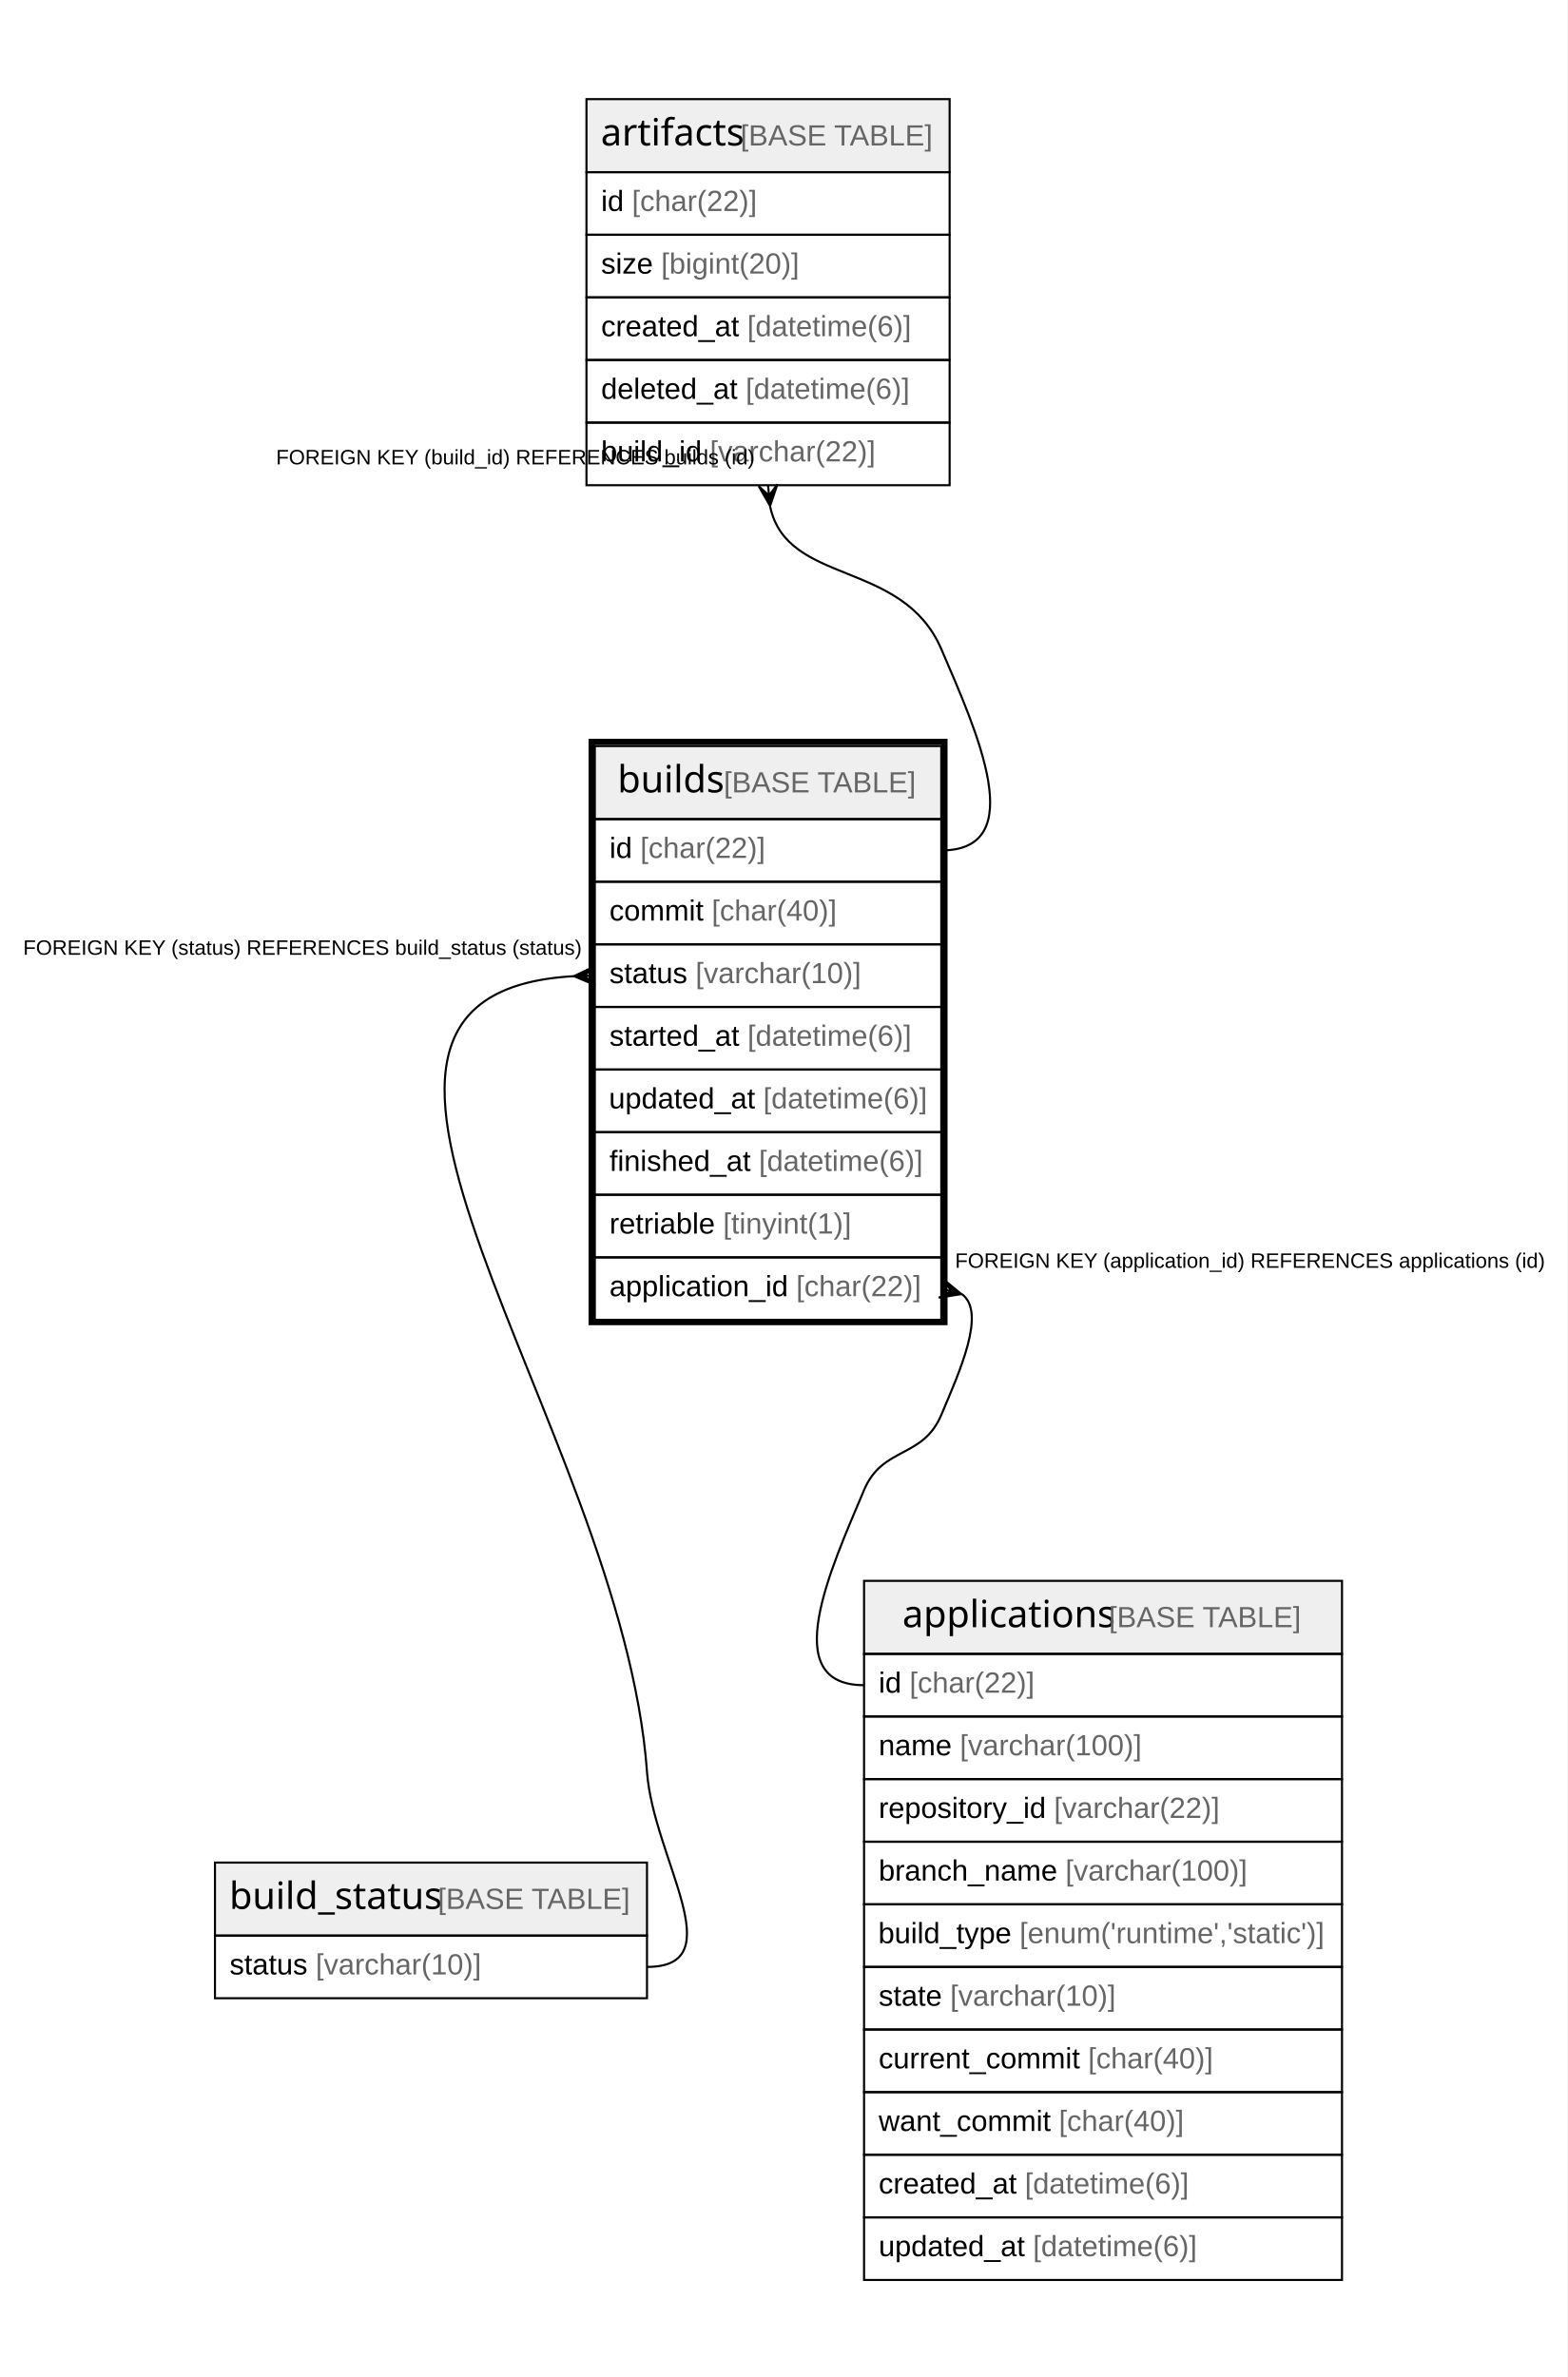
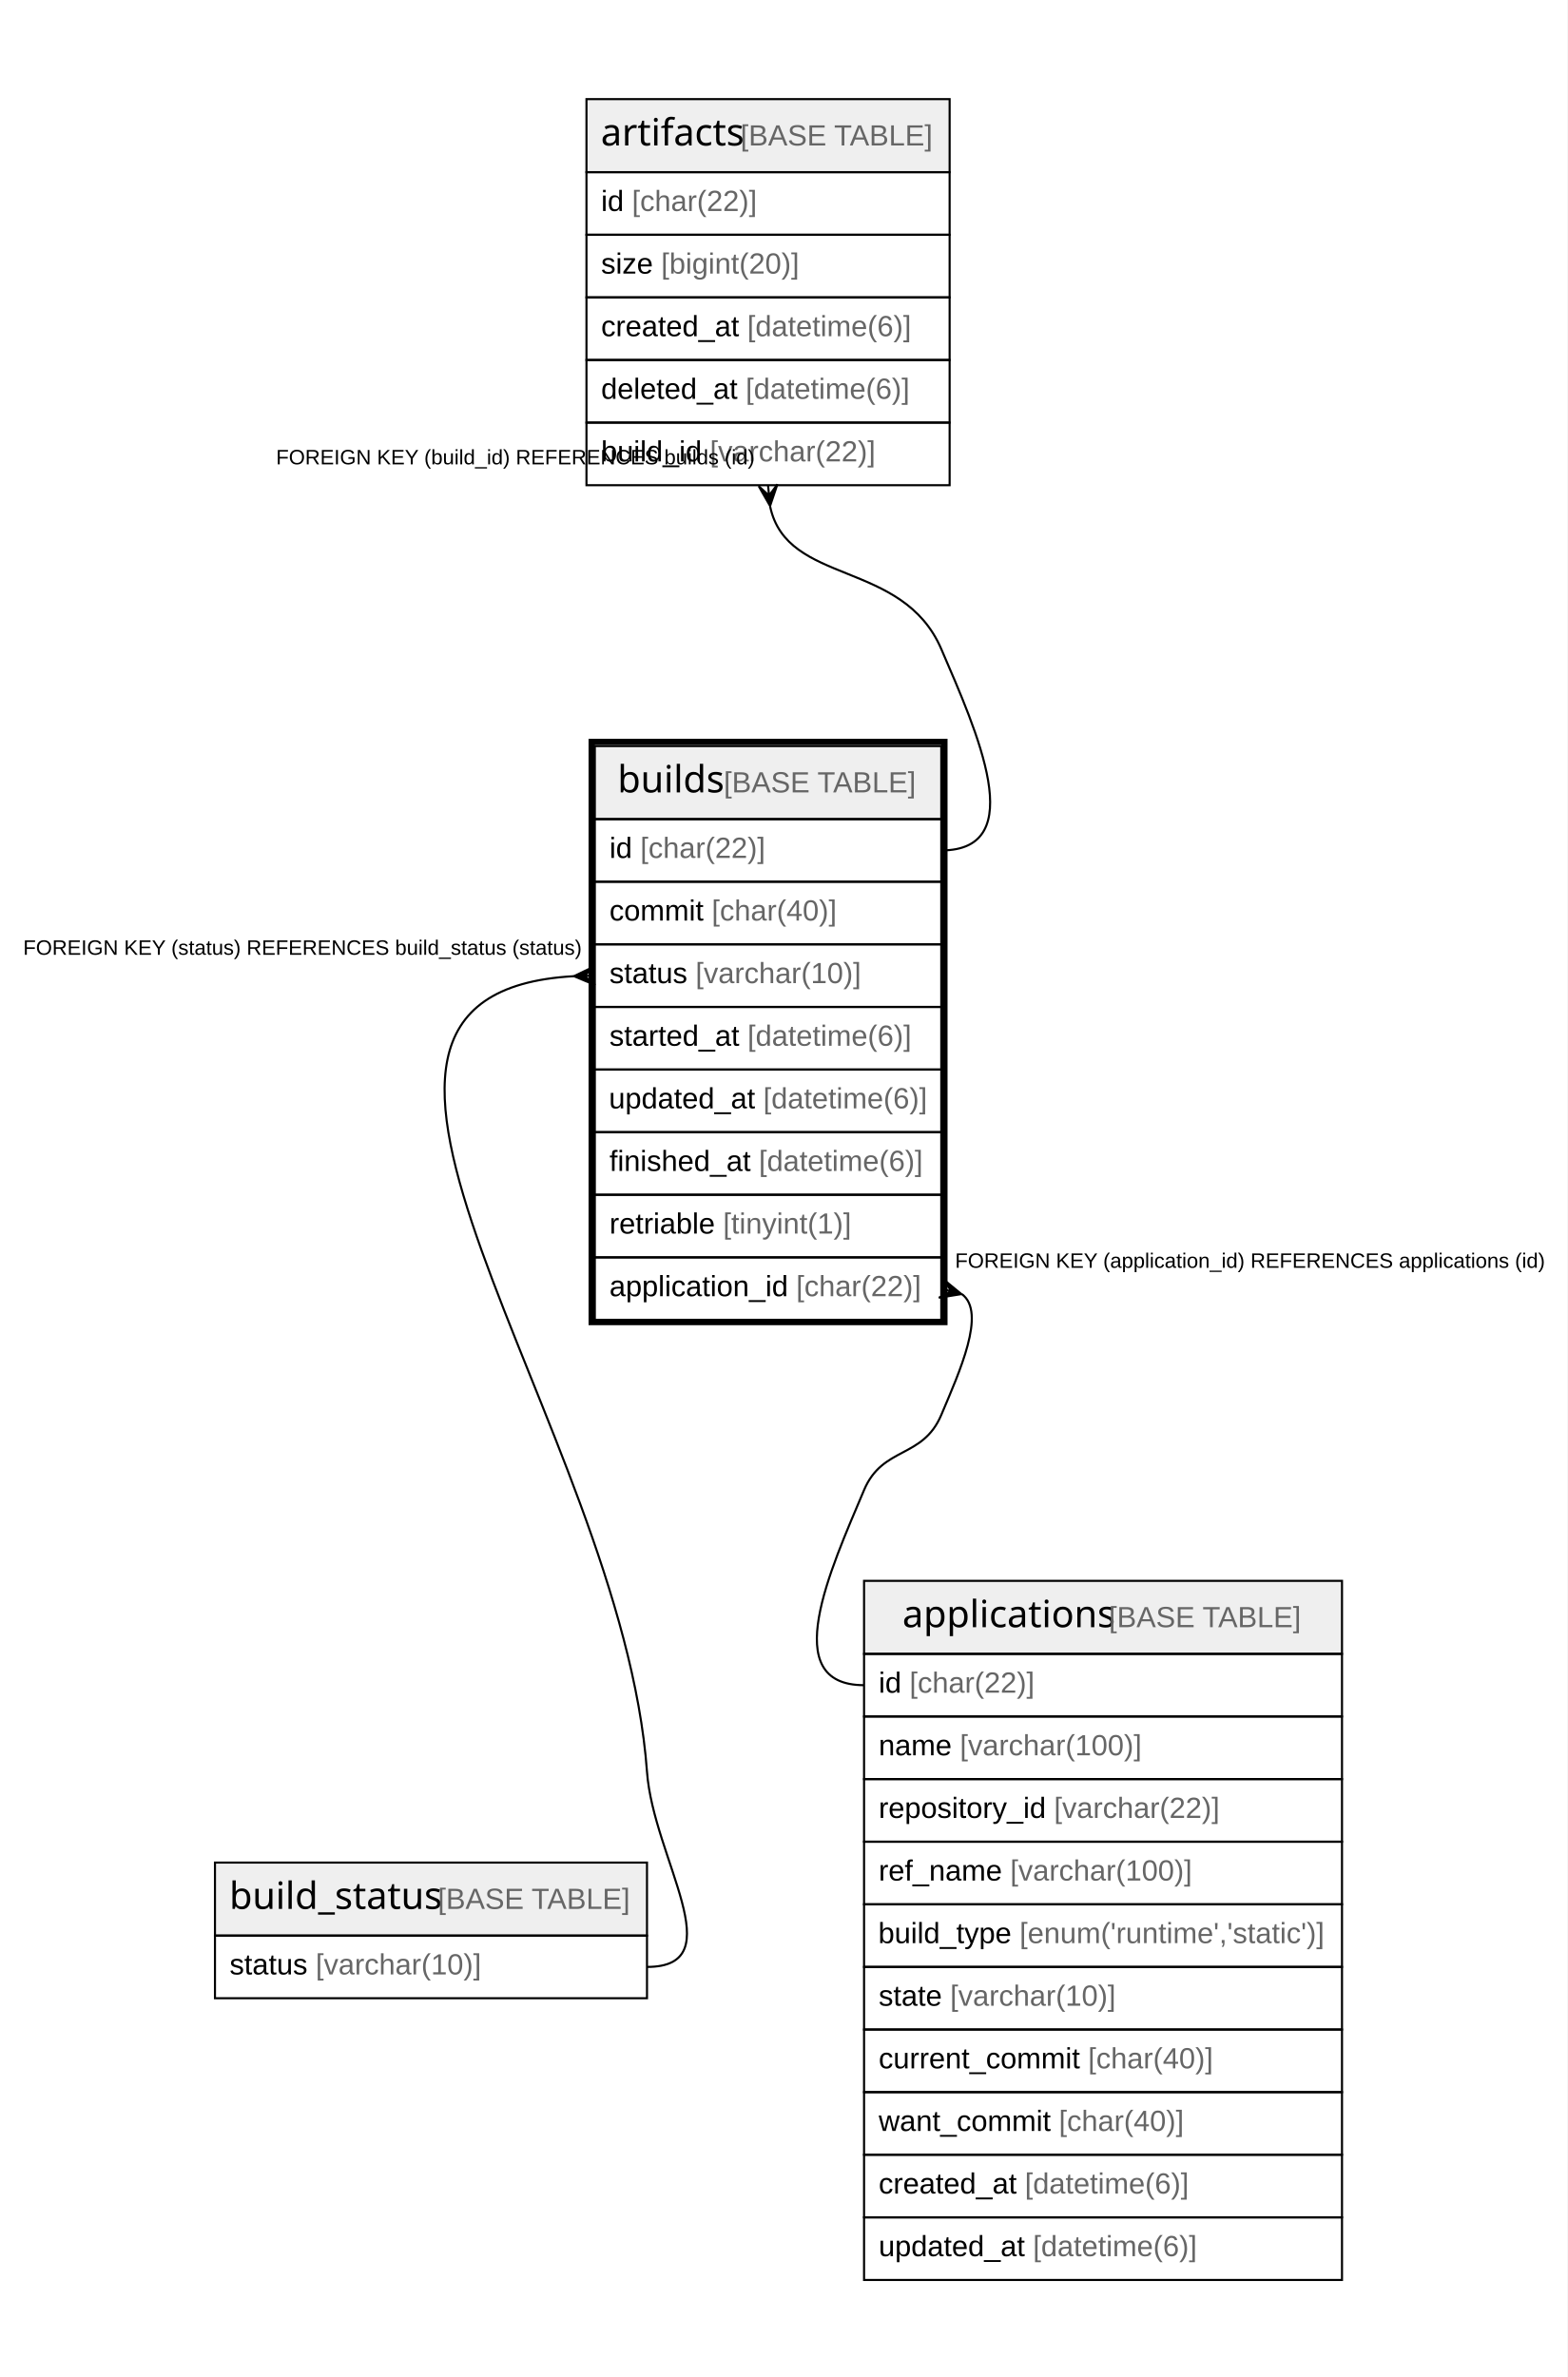
<svg xmlns="http://www.w3.org/2000/svg" width="751pt" height="1139pt" viewBox="0.00 0.00 751.00 1139.00">
  <g id="graph0" class="graph" transform="scale(1 1) rotate(0) translate(4 1135)">
    <polygon fill="#ffffff" stroke="transparent" points="-4,4 -4,-1135 747,-1135 747,4 -4,4" />
    <g id="node1" class="node">
      <polygon fill="#efefef" stroke="transparent" points="281,-742.5 281,-777.5 447,-777.5 447,-742.5 281,-742.5" />
      <polygon fill="none" stroke="#000000" points="281,-742.5 281,-777.5 447,-777.5 447,-742.5 281,-742.5" />
      <text text-anchor="start" x="291.87" y="-755.3" font-family="Arial Bold" font-size="18.00" fill="#000000">builds</text>
      <text text-anchor="start" x="338.877" y="-755.3" font-family="Arial" font-size="14.00" fill="#000000"> </text>
      <text text-anchor="start" x="342.767" y="-755.3" font-family="Arial" font-size="14.00" fill="#666666">[BASE TABLE]</text>
      <polygon fill="none" stroke="#000000" points="281,-712.5 281,-742.5 447,-742.5 447,-712.5 281,-712.5" />
      <text text-anchor="start" x="288" y="-723.9" font-family="Arial" font-size="14.00" fill="#000000">id </text>
      <text text-anchor="start" x="302.78" y="-723.9" font-family="Arial" font-size="14.00" fill="#666666">[char(22)]</text>
      <polygon fill="none" stroke="#000000" points="281,-682.5 281,-712.5 447,-712.5 447,-682.5 281,-682.5" />
      <text text-anchor="start" x="288" y="-693.9" font-family="Arial" font-size="14.00" fill="#000000">commit </text>
      <text text-anchor="start" x="336.992" y="-693.9" font-family="Arial" font-size="14.00" fill="#666666">[char(40)]</text>
      <polygon fill="none" stroke="#000000" points="281,-652.5 281,-682.5 447,-682.5 447,-652.5 281,-652.5" />
      <text text-anchor="start" x="288" y="-663.9" font-family="Arial" font-size="14.00" fill="#000000">status </text>
      <text text-anchor="start" x="329.237" y="-663.9" font-family="Arial" font-size="14.00" fill="#666666">[varchar(10)]</text>
      <polygon fill="none" stroke="#000000" points="281,-622.5 281,-652.5 447,-652.5 447,-622.5 281,-622.5" />
      <text text-anchor="start" x="288" y="-633.9" font-family="Arial" font-size="14.00" fill="#000000">started_at </text>
      <text text-anchor="start" x="354.136" y="-633.9" font-family="Arial" font-size="14.00" fill="#666666">[datetime(6)]</text>
      <polygon fill="none" stroke="#000000" points="281,-592.5 281,-622.5 447,-622.5 447,-592.5 281,-592.5" />
      <text text-anchor="start" x="287.752" y="-603.9" font-family="Arial" font-size="14.00" fill="#000000">updated_at </text>
      <text text-anchor="start" x="361.684" y="-603.9" font-family="Arial" font-size="14.00" fill="#666666">[datetime(6)]</text>
      <polygon fill="none" stroke="#000000" points="281,-562.5 281,-592.5 447,-592.5 447,-562.5 281,-562.5" />
      <text text-anchor="start" x="288" y="-573.9" font-family="Arial" font-size="14.00" fill="#000000">finished_at </text>
      <text text-anchor="start" x="359.581" y="-573.9" font-family="Arial" font-size="14.00" fill="#666666">[datetime(6)]</text>
      <polygon fill="none" stroke="#000000" points="281,-532.5 281,-562.5 447,-562.5 447,-532.5 281,-532.5" />
      <text text-anchor="start" x="288" y="-543.9" font-family="Arial" font-size="14.00" fill="#000000">retriable </text>
      <text text-anchor="start" x="342.446" y="-543.9" font-family="Arial" font-size="14.00" fill="#666666">[tinyint(1)]</text>
      <polygon fill="none" stroke="#000000" points="281,-502.5 281,-532.5 447,-532.5 447,-502.5 281,-502.5" />
      <text text-anchor="start" x="288" y="-513.9" font-family="Arial" font-size="14.00" fill="#000000">application_id </text>
      <text text-anchor="start" x="377.468" y="-513.9" font-family="Arial" font-size="14.00" fill="#666666">[char(22)]</text>
      <polygon fill="none" stroke="#000000" stroke-width="3" points="279.5,-501.5 279.5,-779.5 448.5,-779.5 448.5,-501.5 279.5,-501.5" />
    </g>
    <g id="node3" class="node">
      <polygon fill="#efefef" stroke="transparent" points="99,-207.5 99,-242.5 306,-242.5 306,-207.5 99,-207.5" />
      <polygon fill="none" stroke="#000000" points="99,-207.5 99,-242.5 306,-242.5 306,-207.5 99,-207.5" />
      <text text-anchor="start" x="105.858" y="-220.3" font-family="Arial Bold" font-size="18.00" fill="#000000">build_status</text>
      <text text-anchor="start" x="201.888" y="-220.3" font-family="Arial" font-size="14.00" fill="#000000"> </text>
      <text text-anchor="start" x="205.779" y="-220.3" font-family="Arial" font-size="14.00" fill="#666666">[BASE TABLE]</text>
      <polygon fill="none" stroke="#000000" points="99,-177.5 99,-207.5 306,-207.5 306,-177.5 99,-177.5" />
      <text text-anchor="start" x="106" y="-188.9" font-family="Arial" font-size="14.00" fill="#000000">status </text>
      <text text-anchor="start" x="147.237" y="-188.9" font-family="Arial" font-size="14.00" fill="#666666">[varchar(10)]</text>
    </g>
    <g id="edge2" class="edge">
      <path fill="none" stroke="#000000" d="M270.986,-667.235C118.499,-658.821 293.93,-451.996 306,-286 309.014,-244.554 347.556,-192.5 306,-192.5" />
      <polygon fill="#000000" stroke="#000000" points="271.003,-667.235 280.881,-671.998 276.002,-667.367 281,-667.5 281,-667.5 281,-667.5 276.002,-667.367 281.119,-663.002 271.003,-667.235 271.003,-667.235" />
      <text text-anchor="start" x="7.098" y="-677.5" font-family="Arial" font-size="10.00" fill="#000000">FOREIGN KEY (status) REFERENCES build_status (status)</text>
    </g>
    <g id="node4" class="node">
      <polygon fill="#efefef" stroke="transparent" points="410,-342.5 410,-377.5 639,-377.5 639,-342.5 410,-342.5" />
      <polygon fill="none" stroke="#000000" points="410,-342.5 410,-377.5 639,-377.5 639,-342.5 410,-342.5" />
      <text text-anchor="start" x="428.362" y="-355.3" font-family="Arial Bold" font-size="18.00" fill="#000000">applications</text>
      <text text-anchor="start" x="523.384" y="-355.3" font-family="Arial" font-size="14.00" fill="#000000"> </text>
      <text text-anchor="start" x="527.275" y="-355.3" font-family="Arial" font-size="14.00" fill="#666666">[BASE TABLE]</text>
      <polygon fill="none" stroke="#000000" points="410,-312.5 410,-342.5 639,-342.5 639,-312.5 410,-312.5" />
      <text text-anchor="start" x="417" y="-323.9" font-family="Arial" font-size="14.00" fill="#000000">id </text>
      <text text-anchor="start" x="431.78" y="-323.9" font-family="Arial" font-size="14.00" fill="#666666">[char(22)]</text>
      <polygon fill="none" stroke="#000000" points="410,-282.5 410,-312.5 639,-312.5 639,-282.5 410,-282.5" />
      <text text-anchor="start" x="417" y="-293.9" font-family="Arial" font-size="14.00" fill="#000000">name </text>
      <text text-anchor="start" x="455.899" y="-293.9" font-family="Arial" font-size="14.00" fill="#666666">[varchar(100)]</text>
      <polygon fill="none" stroke="#000000" points="410,-252.5 410,-282.5 639,-282.5 639,-252.5 410,-252.5" />
      <text text-anchor="start" x="417" y="-263.9" font-family="Arial" font-size="14.00" fill="#000000">repository_id </text>
      <text text-anchor="start" x="501.011" y="-263.9" font-family="Arial" font-size="14.00" fill="#666666">[varchar(22)]</text>
      <polygon fill="none" stroke="#000000" points="410,-222.5 410,-252.5 639,-252.5 639,-222.5 410,-222.5" />
-       <text text-anchor="start" x="417" y="-233.9" font-family="Arial" font-size="14.00" fill="#000000">branch_name </text>
-       <text text-anchor="start" x="506.473" y="-233.9" font-family="Arial" font-size="14.00" fill="#666666">[varchar(100)]</text>
+       <text text-anchor="start" x="417" y="-233.9" font-family="Arial" font-size="14.00" fill="#000000">ref_name </text>
+       <text text-anchor="start" x="480.015" y="-233.9" font-family="Arial" font-size="14.00" fill="#666666">[varchar(100)]</text>
      <polygon fill="none" stroke="#000000" points="410,-192.5 410,-222.5 639,-222.5 639,-192.5 410,-192.5" />
      <text text-anchor="start" x="416.801" y="-203.9" font-family="Arial" font-size="14.00" fill="#000000">build_type </text>
      <text text-anchor="start" x="484.491" y="-203.9" font-family="Arial" font-size="14.00" fill="#666666">[enum('runtime','static')]</text>
      <polygon fill="none" stroke="#000000" points="410,-162.5 410,-192.5 639,-192.5 639,-162.5 410,-162.5" />
      <text text-anchor="start" x="417" y="-173.9" font-family="Arial" font-size="14.00" fill="#000000">state </text>
      <text text-anchor="start" x="451.237" y="-173.9" font-family="Arial" font-size="14.00" fill="#666666">[varchar(10)]</text>
      <polygon fill="none" stroke="#000000" points="410,-132.5 410,-162.5 639,-162.5 639,-132.5 410,-132.5" />
      <text text-anchor="start" x="417" y="-143.9" font-family="Arial" font-size="14.00" fill="#000000">current_commit </text>
      <text text-anchor="start" x="517.334" y="-143.9" font-family="Arial" font-size="14.00" fill="#666666">[char(40)]</text>
      <polygon fill="none" stroke="#000000" points="410,-102.5 410,-132.5 639,-132.5 639,-102.5 410,-102.5" />
      <text text-anchor="start" x="417" y="-113.9" font-family="Arial" font-size="14.00" fill="#000000">want_commit </text>
      <text text-anchor="start" x="503.337" y="-113.9" font-family="Arial" font-size="14.00" fill="#666666">[char(40)]</text>
      <polygon fill="none" stroke="#000000" points="410,-72.5 410,-102.5 639,-102.5 639,-72.5 410,-72.5" />
      <text text-anchor="start" x="417" y="-83.9" font-family="Arial" font-size="14.00" fill="#000000">created_at </text>
      <text text-anchor="start" x="487.028" y="-83.9" font-family="Arial" font-size="14.00" fill="#666666">[datetime(6)]</text>
      <polygon fill="none" stroke="#000000" points="410,-42.5 410,-72.5 639,-72.5 639,-42.5 410,-42.5" />
      <text text-anchor="start" x="417" y="-53.9" font-family="Arial" font-size="14.00" fill="#000000">updated_at </text>
      <text text-anchor="start" x="490.933" y="-53.9" font-family="Arial" font-size="14.00" fill="#666666">[datetime(6)]</text>
    </g>
    <g id="edge3" class="edge">
      <path fill="none" stroke="#000000" d="M456.954,-514.821C468.659,-506.071 455.744,-477.707 447,-457 438.075,-435.863 418.925,-442.137 410,-421 393.835,-382.717 368.444,-327.5 410,-327.5" />
      <polygon fill="#000000" stroke="#000000" points="456.656,-514.901 445.83,-513.155 451.828,-516.201 447,-517.5 447,-517.5 447,-517.5 451.828,-516.201 448.17,-521.845 456.656,-514.901 456.656,-514.901" />
      <text text-anchor="start" x="453.602" y="-527.5" font-family="Arial" font-size="10.00" fill="#000000">FOREIGN KEY (application_id) REFERENCES applications (id)</text>
    </g>
    <g id="node2" class="node">
      <polygon fill="#efefef" stroke="transparent" points="277,-1052.5 277,-1087.5 451,-1087.5 451,-1052.5 277,-1052.5" />
      <polygon fill="none" stroke="#000000" points="277,-1052.5 277,-1087.5 451,-1087.5 451,-1052.5 277,-1052.5" />
      <text text-anchor="start" x="283.87" y="-1065.3" font-family="Arial Bold" font-size="18.00" fill="#000000">artifacts</text>
      <text text-anchor="start" x="346.876" y="-1065.3" font-family="Arial" font-size="14.00" fill="#000000"> </text>
      <text text-anchor="start" x="350.766" y="-1065.3" font-family="Arial" font-size="14.00" fill="#666666">[BASE TABLE]</text>
      <polygon fill="none" stroke="#000000" points="277,-1022.5 277,-1052.5 451,-1052.5 451,-1022.5 277,-1022.5" />
      <text text-anchor="start" x="284" y="-1033.9" font-family="Arial" font-size="14.00" fill="#000000">id </text>
      <text text-anchor="start" x="298.78" y="-1033.9" font-family="Arial" font-size="14.00" fill="#666666">[char(22)]</text>
      <polygon fill="none" stroke="#000000" points="277,-992.5 277,-1022.5 451,-1022.5 451,-992.5 277,-992.5" />
      <text text-anchor="start" x="284" y="-1003.9" font-family="Arial" font-size="14.00" fill="#000000">size </text>
      <text text-anchor="start" x="312.78" y="-1003.9" font-family="Arial" font-size="14.00" fill="#666666">[bigint(20)]</text>
      <polygon fill="none" stroke="#000000" points="277,-962.5 277,-992.5 451,-992.5 451,-962.5 277,-962.5" />
      <text text-anchor="start" x="284" y="-973.9" font-family="Arial" font-size="14.00" fill="#000000">created_at </text>
      <text text-anchor="start" x="354.028" y="-973.9" font-family="Arial" font-size="14.00" fill="#666666">[datetime(6)]</text>
      <polygon fill="none" stroke="#000000" points="277,-932.5 277,-962.5 451,-962.5 451,-932.5 277,-932.5" />
      <text text-anchor="start" x="284" y="-943.9" font-family="Arial" font-size="14.00" fill="#000000">deleted_at </text>
      <text text-anchor="start" x="353.257" y="-943.9" font-family="Arial" font-size="14.00" fill="#666666">[datetime(6)]</text>
      <polygon fill="none" stroke="#000000" points="277,-902.5 277,-932.5 451,-932.5 451,-902.5 277,-902.5" />
      <text text-anchor="start" x="284" y="-913.9" font-family="Arial" font-size="14.00" fill="#000000">build_id </text>
      <text text-anchor="start" x="336.123" y="-913.9" font-family="Arial" font-size="14.00" fill="#666666">[varchar(22)]</text>
    </g>
    <g id="edge1" class="edge">
      <path fill="none" stroke="#000000" d="M364.997,-892.291C373.103,-854.171 428.409,-867.173 447,-824 463.963,-784.608 489.889,-727.5 447,-727.5" />
      <polygon fill="#000000" stroke="#000000" points="364.972,-892.547 359.521,-902.063 364.486,-897.524 364,-902.5 364,-902.5 364,-902.5 364.486,-897.524 368.479,-902.937 364.972,-892.547 364.972,-892.547" />
      <text text-anchor="start" x="128.277" y="-912.5" font-family="Arial" font-size="10.00" fill="#000000">FOREIGN KEY (build_id) REFERENCES builds (id)</text>
    </g>
  </g>
</svg>
